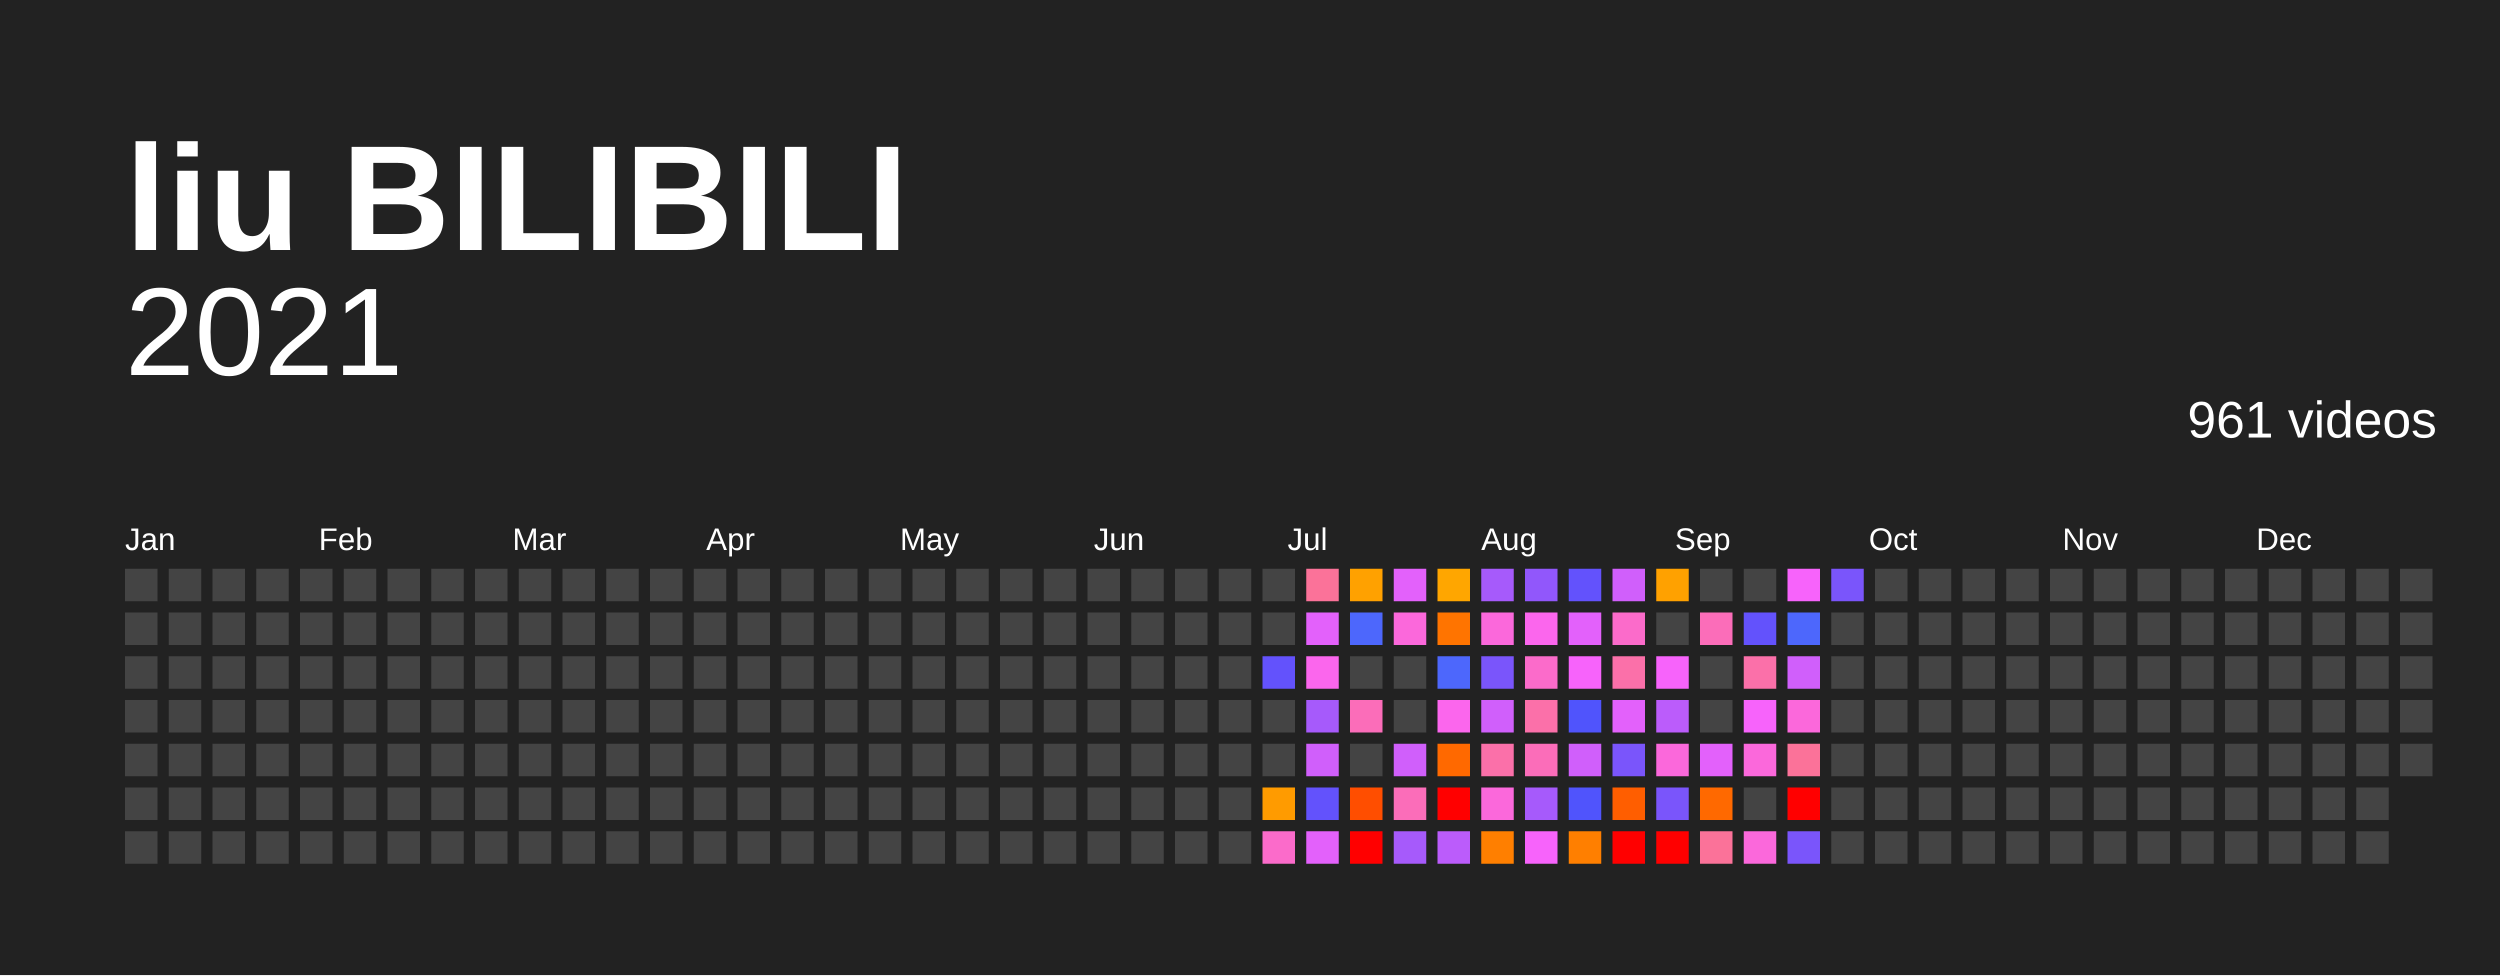
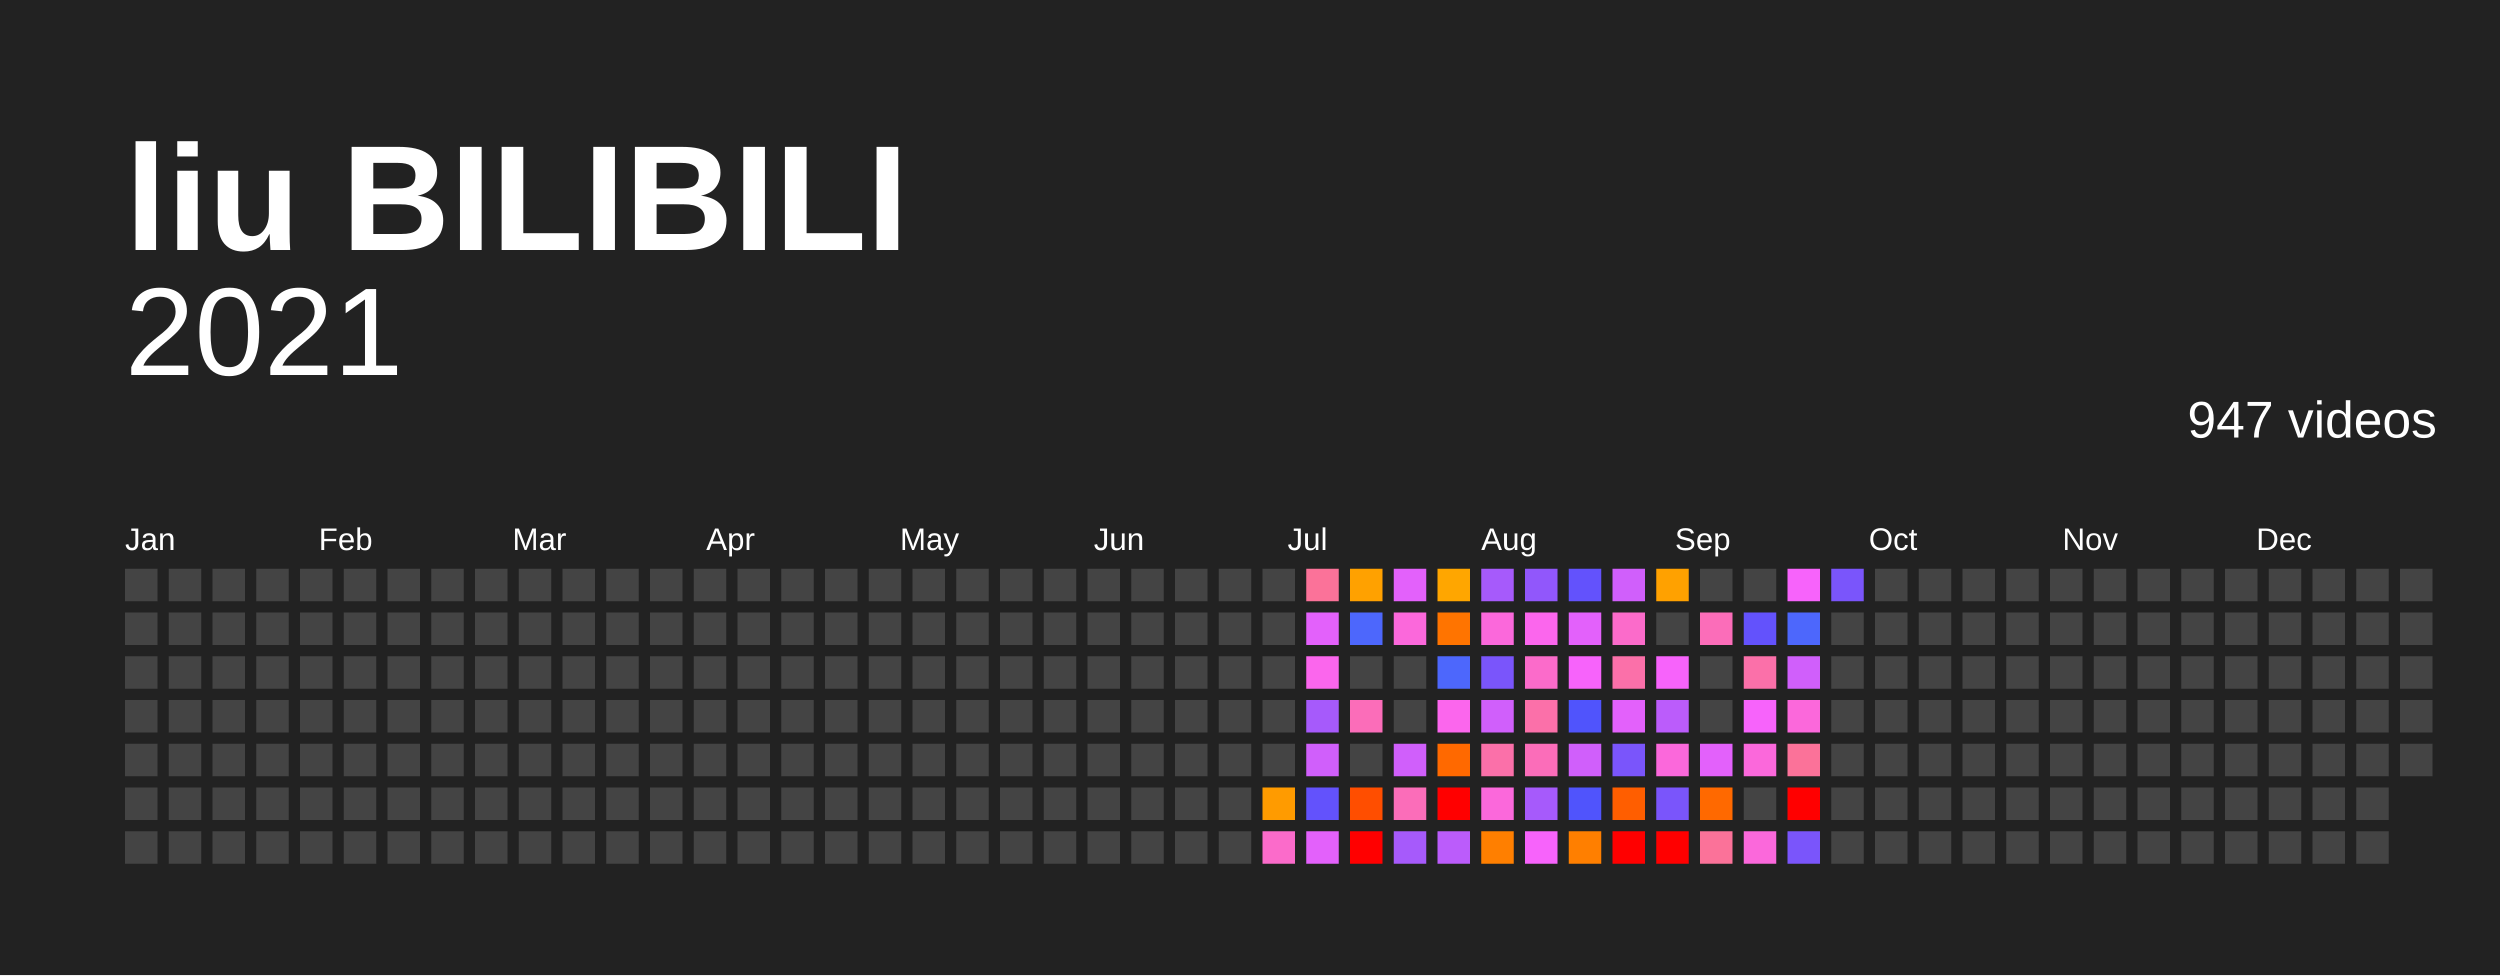
<svg xmlns="http://www.w3.org/2000/svg" baseProfile="full" height="78mm" version="1.1" viewBox="0,0,200,78" width="200mm">
  <defs />
  <rect fill="#222222" height="78" width="200" x="0" y="0" />
  <text fill="#FFFFFF" style="font-size:12px; font-family:Arial; font-weight:bold;" x="10" y="20">liu BILIBILI</text>
  <text alignment-baseline="hanging" fill="#FFFFFF" style="font-size:10.0px; font-family:Arial;" x="10" y="30">2021</text>
-   <text alignment-baseline="hanging" fill="#FFFFFF" style="font-size:4.125px; font-family:Arial;" x="175" y="35">961 videos</text>
+   <text alignment-baseline="hanging" fill="#FFFFFF" style="font-size:4.125px; font-family:Arial;" x="175" y="35">947 videos</text>
  <text fill="#FFFFFF" style="font-size:2.5px; font-family:Arial" x="10.0" y="44">Jan</text>
  <text fill="#FFFFFF" style="font-size:2.5px; font-family:Arial" x="25.5" y="44">Feb</text>
  <text fill="#FFFFFF" style="font-size:2.5px; font-family:Arial" x="41.0" y="44">Mar</text>
  <text fill="#FFFFFF" style="font-size:2.5px; font-family:Arial" x="56.5" y="44">Apr</text>
  <text fill="#FFFFFF" style="font-size:2.5px; font-family:Arial" x="72.0" y="44">May</text>
  <text fill="#FFFFFF" style="font-size:2.5px; font-family:Arial" x="87.5" y="44">Jun</text>
  <text fill="#FFFFFF" style="font-size:2.5px; font-family:Arial" x="103.0" y="44">Jul</text>
  <text fill="#FFFFFF" style="font-size:2.5px; font-family:Arial" x="118.5" y="44">Aug</text>
  <text fill="#FFFFFF" style="font-size:2.5px; font-family:Arial" x="134.0" y="44">Sep</text>
  <text fill="#FFFFFF" style="font-size:2.5px; font-family:Arial" x="149.5" y="44">Oct</text>
  <text fill="#FFFFFF" style="font-size:2.5px; font-family:Arial" x="165.0" y="44">Nov</text>
  <text fill="#FFFFFF" style="font-size:2.5px; font-family:Arial" x="180.5" y="44">Dec</text>
  <rect fill="#444444" height="2.6" width="2.6" x="10.0" y="45.5" />
  <rect fill="#444444" height="2.6" width="2.6" x="10.0" y="49.0" />
  <rect fill="#444444" height="2.6" width="2.6" x="10.0" y="52.5" />
  <rect fill="#444444" height="2.6" width="2.6" x="10.0" y="56.0" />
  <rect fill="#444444" height="2.6" width="2.6" x="10.0" y="59.5" />
  <rect fill="#444444" height="2.6" width="2.6" x="10.0" y="63.0" />
  <rect fill="#444444" height="2.6" width="2.6" x="10.0" y="66.5" />
  <rect fill="#444444" height="2.6" width="2.6" x="13.5" y="45.5" />
  <rect fill="#444444" height="2.6" width="2.6" x="13.5" y="49.0" />
  <rect fill="#444444" height="2.6" width="2.6" x="13.5" y="52.5" />
  <rect fill="#444444" height="2.6" width="2.6" x="13.5" y="56.0" />
  <rect fill="#444444" height="2.6" width="2.6" x="13.5" y="59.5" />
  <rect fill="#444444" height="2.6" width="2.6" x="13.5" y="63.0" />
  <rect fill="#444444" height="2.6" width="2.6" x="13.5" y="66.5" />
  <rect fill="#444444" height="2.6" width="2.6" x="17.0" y="45.5" />
  <rect fill="#444444" height="2.6" width="2.6" x="17.0" y="49.0" />
  <rect fill="#444444" height="2.6" width="2.6" x="17.0" y="52.5" />
  <rect fill="#444444" height="2.6" width="2.6" x="17.0" y="56.0" />
  <rect fill="#444444" height="2.6" width="2.6" x="17.0" y="59.5" />
  <rect fill="#444444" height="2.6" width="2.6" x="17.0" y="63.0" />
  <rect fill="#444444" height="2.6" width="2.6" x="17.0" y="66.5" />
  <rect fill="#444444" height="2.6" width="2.6" x="20.5" y="45.5" />
  <rect fill="#444444" height="2.6" width="2.6" x="20.5" y="49.0" />
  <rect fill="#444444" height="2.6" width="2.6" x="20.5" y="52.5" />
  <rect fill="#444444" height="2.6" width="2.6" x="20.5" y="56.0" />
  <rect fill="#444444" height="2.6" width="2.6" x="20.5" y="59.5" />
  <rect fill="#444444" height="2.6" width="2.6" x="20.5" y="63.0" />
  <rect fill="#444444" height="2.6" width="2.6" x="20.5" y="66.5" />
  <rect fill="#444444" height="2.6" width="2.6" x="24.0" y="45.5" />
  <rect fill="#444444" height="2.6" width="2.6" x="24.0" y="49.0" />
  <rect fill="#444444" height="2.6" width="2.6" x="24.0" y="52.5" />
  <rect fill="#444444" height="2.6" width="2.6" x="24.0" y="56.0" />
  <rect fill="#444444" height="2.6" width="2.6" x="24.0" y="59.5" />
  <rect fill="#444444" height="2.6" width="2.6" x="24.0" y="63.0" />
  <rect fill="#444444" height="2.6" width="2.6" x="24.0" y="66.5" />
  <rect fill="#444444" height="2.6" width="2.6" x="27.5" y="45.5" />
  <rect fill="#444444" height="2.6" width="2.6" x="27.5" y="49.0" />
  <rect fill="#444444" height="2.6" width="2.6" x="27.5" y="52.5" />
  <rect fill="#444444" height="2.6" width="2.6" x="27.5" y="56.0" />
  <rect fill="#444444" height="2.6" width="2.6" x="27.5" y="59.5" />
  <rect fill="#444444" height="2.6" width="2.6" x="27.5" y="63.0" />
  <rect fill="#444444" height="2.6" width="2.6" x="27.5" y="66.5" />
  <rect fill="#444444" height="2.6" width="2.6" x="31.0" y="45.5" />
  <rect fill="#444444" height="2.6" width="2.6" x="31.0" y="49.0" />
  <rect fill="#444444" height="2.6" width="2.6" x="31.0" y="52.5" />
  <rect fill="#444444" height="2.6" width="2.6" x="31.0" y="56.0" />
  <rect fill="#444444" height="2.6" width="2.6" x="31.0" y="59.5" />
  <rect fill="#444444" height="2.6" width="2.6" x="31.0" y="63.0" />
  <rect fill="#444444" height="2.6" width="2.6" x="31.0" y="66.5" />
  <rect fill="#444444" height="2.6" width="2.6" x="34.5" y="45.5" />
  <rect fill="#444444" height="2.6" width="2.6" x="34.5" y="49.0" />
  <rect fill="#444444" height="2.6" width="2.6" x="34.5" y="52.5" />
  <rect fill="#444444" height="2.6" width="2.6" x="34.5" y="56.0" />
  <rect fill="#444444" height="2.6" width="2.6" x="34.5" y="59.5" />
  <rect fill="#444444" height="2.6" width="2.6" x="34.5" y="63.0" />
  <rect fill="#444444" height="2.6" width="2.6" x="34.5" y="66.5" />
  <rect fill="#444444" height="2.6" width="2.6" x="38.0" y="45.5" />
  <rect fill="#444444" height="2.6" width="2.6" x="38.0" y="49.0" />
  <rect fill="#444444" height="2.6" width="2.6" x="38.0" y="52.5" />
  <rect fill="#444444" height="2.6" width="2.6" x="38.0" y="56.0" />
  <rect fill="#444444" height="2.6" width="2.6" x="38.0" y="59.5" />
  <rect fill="#444444" height="2.6" width="2.6" x="38.0" y="63.0" />
  <rect fill="#444444" height="2.6" width="2.6" x="38.0" y="66.5" />
  <rect fill="#444444" height="2.6" width="2.6" x="41.5" y="45.5" />
  <rect fill="#444444" height="2.6" width="2.6" x="41.5" y="49.0" />
  <rect fill="#444444" height="2.6" width="2.6" x="41.5" y="52.5" />
  <rect fill="#444444" height="2.6" width="2.6" x="41.5" y="56.0" />
  <rect fill="#444444" height="2.6" width="2.6" x="41.5" y="59.5" />
  <rect fill="#444444" height="2.6" width="2.6" x="41.5" y="63.0" />
  <rect fill="#444444" height="2.6" width="2.6" x="41.5" y="66.5" />
  <rect fill="#444444" height="2.6" width="2.6" x="45.0" y="45.5" />
  <rect fill="#444444" height="2.6" width="2.6" x="45.0" y="49.0" />
  <rect fill="#444444" height="2.6" width="2.6" x="45.0" y="52.5" />
  <rect fill="#444444" height="2.6" width="2.6" x="45.0" y="56.0" />
  <rect fill="#444444" height="2.6" width="2.6" x="45.0" y="59.5" />
  <rect fill="#444444" height="2.6" width="2.6" x="45.0" y="63.0" />
  <rect fill="#444444" height="2.6" width="2.6" x="45.0" y="66.5" />
  <rect fill="#444444" height="2.6" width="2.6" x="48.5" y="45.5" />
  <rect fill="#444444" height="2.6" width="2.6" x="48.5" y="49.0" />
  <rect fill="#444444" height="2.6" width="2.6" x="48.5" y="52.5" />
  <rect fill="#444444" height="2.6" width="2.6" x="48.5" y="56.0" />
  <rect fill="#444444" height="2.6" width="2.6" x="48.5" y="59.5" />
  <rect fill="#444444" height="2.6" width="2.6" x="48.5" y="63.0" />
  <rect fill="#444444" height="2.6" width="2.6" x="48.5" y="66.5" />
  <rect fill="#444444" height="2.6" width="2.6" x="52.0" y="45.5" />
  <rect fill="#444444" height="2.6" width="2.6" x="52.0" y="49.0" />
  <rect fill="#444444" height="2.6" width="2.6" x="52.0" y="52.5" />
  <rect fill="#444444" height="2.6" width="2.6" x="52.0" y="56.0" />
  <rect fill="#444444" height="2.6" width="2.6" x="52.0" y="59.5" />
  <rect fill="#444444" height="2.6" width="2.6" x="52.0" y="63.0" />
  <rect fill="#444444" height="2.6" width="2.6" x="52.0" y="66.5" />
  <rect fill="#444444" height="2.6" width="2.6" x="55.5" y="45.5" />
  <rect fill="#444444" height="2.6" width="2.6" x="55.5" y="49.0" />
  <rect fill="#444444" height="2.6" width="2.6" x="55.5" y="52.5" />
  <rect fill="#444444" height="2.6" width="2.6" x="55.5" y="56.0" />
  <rect fill="#444444" height="2.6" width="2.6" x="55.5" y="59.5" />
  <rect fill="#444444" height="2.6" width="2.6" x="55.5" y="63.0" />
  <rect fill="#444444" height="2.6" width="2.6" x="55.5" y="66.5" />
  <rect fill="#444444" height="2.6" width="2.6" x="59.0" y="45.5" />
  <rect fill="#444444" height="2.6" width="2.6" x="59.0" y="49.0" />
  <rect fill="#444444" height="2.6" width="2.6" x="59.0" y="52.5" />
  <rect fill="#444444" height="2.6" width="2.6" x="59.0" y="56.0" />
  <rect fill="#444444" height="2.6" width="2.6" x="59.0" y="59.5" />
  <rect fill="#444444" height="2.6" width="2.6" x="59.0" y="63.0" />
  <rect fill="#444444" height="2.6" width="2.6" x="59.0" y="66.5" />
  <rect fill="#444444" height="2.6" width="2.6" x="62.5" y="45.5" />
  <rect fill="#444444" height="2.6" width="2.6" x="62.5" y="49.0" />
  <rect fill="#444444" height="2.6" width="2.6" x="62.5" y="52.5" />
  <rect fill="#444444" height="2.6" width="2.6" x="62.5" y="56.0" />
  <rect fill="#444444" height="2.6" width="2.6" x="62.5" y="59.5" />
  <rect fill="#444444" height="2.6" width="2.6" x="62.5" y="63.0" />
  <rect fill="#444444" height="2.6" width="2.6" x="62.5" y="66.5" />
  <rect fill="#444444" height="2.6" width="2.6" x="66.0" y="45.5" />
  <rect fill="#444444" height="2.6" width="2.6" x="66.0" y="49.0" />
  <rect fill="#444444" height="2.6" width="2.6" x="66.0" y="52.5" />
  <rect fill="#444444" height="2.6" width="2.6" x="66.0" y="56.0" />
  <rect fill="#444444" height="2.6" width="2.6" x="66.0" y="59.5" />
  <rect fill="#444444" height="2.6" width="2.6" x="66.0" y="63.0" />
  <rect fill="#444444" height="2.6" width="2.6" x="66.0" y="66.5" />
  <rect fill="#444444" height="2.6" width="2.6" x="69.5" y="45.5" />
  <rect fill="#444444" height="2.6" width="2.6" x="69.5" y="49.0" />
  <rect fill="#444444" height="2.6" width="2.6" x="69.5" y="52.5" />
  <rect fill="#444444" height="2.6" width="2.6" x="69.5" y="56.0" />
  <rect fill="#444444" height="2.6" width="2.6" x="69.5" y="59.5" />
  <rect fill="#444444" height="2.6" width="2.6" x="69.5" y="63.0" />
  <rect fill="#444444" height="2.6" width="2.6" x="69.5" y="66.5" />
  <rect fill="#444444" height="2.6" width="2.6" x="73.0" y="45.5" />
  <rect fill="#444444" height="2.6" width="2.6" x="73.0" y="49.0" />
  <rect fill="#444444" height="2.6" width="2.6" x="73.0" y="52.5" />
  <rect fill="#444444" height="2.6" width="2.6" x="73.0" y="56.0" />
  <rect fill="#444444" height="2.6" width="2.6" x="73.0" y="59.5" />
  <rect fill="#444444" height="2.6" width="2.6" x="73.0" y="63.0" />
  <rect fill="#444444" height="2.6" width="2.6" x="73.0" y="66.5" />
  <rect fill="#444444" height="2.6" width="2.6" x="76.5" y="45.5" />
  <rect fill="#444444" height="2.6" width="2.6" x="76.5" y="49.0" />
  <rect fill="#444444" height="2.6" width="2.6" x="76.5" y="52.5" />
  <rect fill="#444444" height="2.6" width="2.6" x="76.5" y="56.0" />
  <rect fill="#444444" height="2.6" width="2.6" x="76.5" y="59.5" />
  <rect fill="#444444" height="2.6" width="2.6" x="76.5" y="63.0" />
  <rect fill="#444444" height="2.6" width="2.6" x="76.5" y="66.5" />
  <rect fill="#444444" height="2.6" width="2.6" x="80.0" y="45.5" />
  <rect fill="#444444" height="2.6" width="2.6" x="80.0" y="49.0" />
  <rect fill="#444444" height="2.6" width="2.6" x="80.0" y="52.5" />
  <rect fill="#444444" height="2.6" width="2.6" x="80.0" y="56.0" />
  <rect fill="#444444" height="2.6" width="2.6" x="80.0" y="59.5" />
  <rect fill="#444444" height="2.6" width="2.6" x="80.0" y="63.0" />
  <rect fill="#444444" height="2.6" width="2.6" x="80.0" y="66.5" />
  <rect fill="#444444" height="2.6" width="2.6" x="83.5" y="45.5" />
  <rect fill="#444444" height="2.6" width="2.6" x="83.5" y="49.0" />
  <rect fill="#444444" height="2.6" width="2.6" x="83.5" y="52.5" />
  <rect fill="#444444" height="2.6" width="2.6" x="83.5" y="56.0" />
  <rect fill="#444444" height="2.6" width="2.6" x="83.5" y="59.5" />
  <rect fill="#444444" height="2.6" width="2.6" x="83.5" y="63.0" />
  <rect fill="#444444" height="2.6" width="2.6" x="83.5" y="66.5" />
  <rect fill="#444444" height="2.6" width="2.6" x="87.0" y="45.5" />
  <rect fill="#444444" height="2.6" width="2.6" x="87.0" y="49.0" />
  <rect fill="#444444" height="2.6" width="2.6" x="87.0" y="52.5" />
  <rect fill="#444444" height="2.6" width="2.6" x="87.0" y="56.0" />
  <rect fill="#444444" height="2.6" width="2.6" x="87.0" y="59.5" />
  <rect fill="#444444" height="2.6" width="2.6" x="87.0" y="63.0" />
  <rect fill="#444444" height="2.6" width="2.6" x="87.0" y="66.5" />
  <rect fill="#444444" height="2.6" width="2.6" x="90.5" y="45.5" />
  <rect fill="#444444" height="2.6" width="2.6" x="90.5" y="49.0" />
  <rect fill="#444444" height="2.6" width="2.6" x="90.5" y="52.5" />
  <rect fill="#444444" height="2.6" width="2.6" x="90.5" y="56.0" />
  <rect fill="#444444" height="2.6" width="2.6" x="90.5" y="59.5" />
  <rect fill="#444444" height="2.6" width="2.6" x="90.5" y="63.0" />
  <rect fill="#444444" height="2.6" width="2.6" x="90.5" y="66.5" />
  <rect fill="#444444" height="2.6" width="2.6" x="94.0" y="45.5" />
  <rect fill="#444444" height="2.6" width="2.6" x="94.0" y="49.0" />
  <rect fill="#444444" height="2.6" width="2.6" x="94.0" y="52.5" />
  <rect fill="#444444" height="2.6" width="2.6" x="94.0" y="56.0" />
  <rect fill="#444444" height="2.6" width="2.6" x="94.0" y="59.5" />
  <rect fill="#444444" height="2.6" width="2.6" x="94.0" y="63.0" />
  <rect fill="#444444" height="2.6" width="2.6" x="94.0" y="66.5" />
  <rect fill="#444444" height="2.6" width="2.6" x="97.5" y="45.5" />
  <rect fill="#444444" height="2.6" width="2.6" x="97.5" y="49.0" />
  <rect fill="#444444" height="2.6" width="2.6" x="97.5" y="52.5" />
  <rect fill="#444444" height="2.6" width="2.6" x="97.5" y="56.0" />
  <rect fill="#444444" height="2.6" width="2.6" x="97.5" y="59.5" />
  <rect fill="#444444" height="2.6" width="2.6" x="97.5" y="63.0" />
  <rect fill="#444444" height="2.6" width="2.6" x="97.5" y="66.5" />
  <rect fill="#444444" height="2.6" width="2.6" x="101.0" y="45.5" />
  <rect fill="#444444" height="2.6" width="2.6" x="101.0" y="49.0" />
-   <rect fill="#6352fc" height="2.6" width="2.6" x="101.0" y="52.5" />
+   <rect fill="#444444" height="2.6" width="2.6" x="101.0" y="52.5" />
  <rect fill="#444444" height="2.6" width="2.6" x="101.0" y="56.0" />
  <rect fill="#444444" height="2.6" width="2.6" x="101.0" y="59.5" />
  <rect fill="#ff9b00" height="2.6" width="2.6" x="101.0" y="63.0" />
  <rect fill="#fb6bca" height="2.6" width="2.6" x="101.0" y="66.5" />
  <rect fill="#fb7299" height="2.6" width="2.6" x="104.5" y="45.5" />
  <rect fill="#e361fb" height="2.6" width="2.6" x="104.5" y="49.0" />
  <rect fill="#fb66ed" height="2.6" width="2.6" x="104.5" y="52.5" />
  <rect fill="#a65afb" height="2.6" width="2.6" x="104.5" y="56.0" />
  <rect fill="#d05ffb" height="2.6" width="2.6" x="104.5" y="59.5" />
  <rect fill="#6352fc" height="2.6" width="2.6" x="104.5" y="63.0" />
  <rect fill="#e361fb" height="2.6" width="2.6" x="104.5" y="66.5" />
  <rect fill="#ffa100" height="2.6" width="2.6" x="108.0" y="45.5" />
  <rect fill="#4d67fc" height="2.6" width="2.6" x="108.0" y="49.0" />
  <rect fill="#444444" height="2.6" width="2.6" x="108.0" y="52.5" />
  <rect fill="#fb6db9" height="2.6" width="2.6" x="108.0" y="56.0" />
  <rect fill="#444444" height="2.6" width="2.6" x="108.0" y="59.5" />
  <rect fill="#ff4e00" height="2.6" width="2.6" x="108.0" y="63.0" />
  <rect fill="red" height="2.6" width="2.6" x="108.0" y="66.5" />
  <rect fill="#e361fb" height="2.6" width="2.6" x="111.5" y="45.5" />
  <rect fill="#fb68db" height="2.6" width="2.6" x="111.5" y="49.0" />
  <rect fill="#444444" height="2.6" width="2.6" x="111.5" y="52.5" />
  <rect fill="#444444" height="2.6" width="2.6" x="111.5" y="56.0" />
  <rect fill="#d05ffb" height="2.6" width="2.6" x="111.5" y="59.5" />
  <rect fill="#fb6db9" height="2.6" width="2.6" x="111.5" y="63.0" />
  <rect fill="#a65afb" height="2.6" width="2.6" x="111.5" y="66.5" />
  <rect fill="#ffa600" height="2.6" width="2.6" x="115.0" y="45.5" />
  <rect fill="#ff7400" height="2.6" width="2.6" x="115.0" y="49.0" />
  <rect fill="#4d67fc" height="2.6" width="2.6" x="115.0" y="52.5" />
  <rect fill="#fb66ed" height="2.6" width="2.6" x="115.0" y="56.0" />
  <rect fill="#ff6900" height="2.6" width="2.6" x="115.0" y="59.5" />
  <rect fill="red" height="2.6" width="2.6" x="115.0" y="63.0" />
  <rect fill="#bb5cfb" height="2.6" width="2.6" x="115.0" y="66.5" />
  <rect fill="#a65afb" height="2.6" width="2.6" x="118.5" y="45.5" />
  <rect fill="#fb68db" height="2.6" width="2.6" x="118.5" y="49.0" />
  <rect fill="#7a55fb" height="2.6" width="2.6" x="118.5" y="52.5" />
  <rect fill="#d05ffb" height="2.6" width="2.6" x="118.5" y="56.0" />
  <rect fill="#fb70a9" height="2.6" width="2.6" x="118.5" y="59.5" />
  <rect fill="#fb68db" height="2.6" width="2.6" x="118.5" y="63.0" />
  <rect fill="#ff7f00" height="2.6" width="2.6" x="118.5" y="66.5" />
  <rect fill="#9157fb" height="2.6" width="2.6" x="122.0" y="45.5" />
  <rect fill="#fb66ed" height="2.6" width="2.6" x="122.0" y="49.0" />
  <rect fill="#fb6bca" height="2.6" width="2.6" x="122.0" y="52.5" />
  <rect fill="#fb70a9" height="2.6" width="2.6" x="122.0" y="56.0" />
  <rect fill="#fb6db9" height="2.6" width="2.6" x="122.0" y="59.5" />
  <rect fill="#a65afb" height="2.6" width="2.6" x="122.0" y="63.0" />
  <rect fill="#f763fb" height="2.6" width="2.6" x="122.0" y="66.5" />
  <rect fill="#6352fc" height="2.6" width="2.6" x="125.5" y="45.5" />
  <rect fill="#e361fb" height="2.6" width="2.6" x="125.5" y="49.0" />
  <rect fill="#f763fb" height="2.6" width="2.6" x="125.5" y="52.5" />
  <rect fill="#5054fc" height="2.6" width="2.6" x="125.5" y="56.0" />
  <rect fill="#d05ffb" height="2.6" width="2.6" x="125.5" y="59.5" />
  <rect fill="#5054fc" height="2.6" width="2.6" x="125.5" y="63.0" />
  <rect fill="#ff7f00" height="2.6" width="2.6" x="125.5" y="66.5" />
  <rect fill="#d05ffb" height="2.6" width="2.6" x="129.0" y="45.5" />
  <rect fill="#fb6bca" height="2.6" width="2.6" x="129.0" y="49.0" />
  <rect fill="#fb70a9" height="2.6" width="2.6" x="129.0" y="52.5" />
  <rect fill="#e361fb" height="2.6" width="2.6" x="129.0" y="56.0" />
  <rect fill="#7a55fb" height="2.6" width="2.6" x="129.0" y="59.5" />
  <rect fill="#ff5e00" height="2.6" width="2.6" x="129.0" y="63.0" />
  <rect fill="red" height="2.6" width="2.6" x="129.0" y="66.5" />
  <rect fill="#ffa100" height="2.6" width="2.6" x="132.5" y="45.5" />
  <rect fill="#444444" height="2.6" width="2.6" x="132.5" y="49.0" />
  <rect fill="#f763fb" height="2.6" width="2.6" x="132.5" y="52.5" />
  <rect fill="#bb5cfb" height="2.6" width="2.6" x="132.5" y="56.0" />
  <rect fill="#fb68db" height="2.6" width="2.6" x="132.5" y="59.5" />
  <rect fill="#7a55fb" height="2.6" width="2.6" x="132.5" y="63.0" />
  <rect fill="red" height="2.6" width="2.6" x="132.5" y="66.5" />
  <rect fill="#444444" height="2.6" width="2.6" x="136.0" y="45.5" />
  <rect fill="#fb6db9" height="2.6" width="2.6" x="136.0" y="49.0" />
  <rect fill="#444444" height="2.6" width="2.6" x="136.0" y="52.5" />
  <rect fill="#444444" height="2.6" width="2.6" x="136.0" y="56.0" />
  <rect fill="#e361fb" height="2.6" width="2.6" x="136.0" y="59.5" />
  <rect fill="#ff6900" height="2.6" width="2.6" x="136.0" y="63.0" />
  <rect fill="#fb7299" height="2.6" width="2.6" x="136.0" y="66.5" />
  <rect fill="#444444" height="2.6" width="2.6" x="139.5" y="45.5" />
  <rect fill="#6352fc" height="2.6" width="2.6" x="139.5" y="49.0" />
  <rect fill="#fb70a9" height="2.6" width="2.6" x="139.5" y="52.5" />
  <rect fill="#f763fb" height="2.6" width="2.6" x="139.5" y="56.0" />
  <rect fill="#fb68db" height="2.6" width="2.6" x="139.5" y="59.5" />
  <rect fill="#444444" height="2.6" width="2.6" x="139.5" y="63.0" />
  <rect fill="#fb68db" height="2.6" width="2.6" x="139.5" y="66.5" />
  <rect fill="#f763fb" height="2.6" width="2.6" x="143.0" y="45.5" />
  <rect fill="#4d67fc" height="2.6" width="2.6" x="143.0" y="49.0" />
  <rect fill="#d05ffb" height="2.6" width="2.6" x="143.0" y="52.5" />
  <rect fill="#fb68db" height="2.6" width="2.6" x="143.0" y="56.0" />
  <rect fill="#fb7299" height="2.6" width="2.6" x="143.0" y="59.5" />
  <rect fill="red" height="2.6" width="2.6" x="143.0" y="63.0" />
  <rect fill="#7a55fb" height="2.6" width="2.6" x="143.0" y="66.5" />
  <rect fill="#7a55fb" height="2.6" width="2.6" x="146.5" y="45.5" />
  <rect fill="#444444" height="2.6" width="2.6" x="146.5" y="49.0" />
  <rect fill="#444444" height="2.6" width="2.6" x="146.5" y="52.5" />
  <rect fill="#444444" height="2.6" width="2.6" x="146.5" y="56.0" />
  <rect fill="#444444" height="2.6" width="2.6" x="146.5" y="59.5" />
  <rect fill="#444444" height="2.6" width="2.6" x="146.5" y="63.0" />
  <rect fill="#444444" height="2.6" width="2.6" x="146.5" y="66.5" />
  <rect fill="#444444" height="2.6" width="2.6" x="150.0" y="45.5" />
  <rect fill="#444444" height="2.6" width="2.6" x="150.0" y="49.0" />
  <rect fill="#444444" height="2.6" width="2.6" x="150.0" y="52.5" />
  <rect fill="#444444" height="2.6" width="2.6" x="150.0" y="56.0" />
  <rect fill="#444444" height="2.6" width="2.6" x="150.0" y="59.5" />
  <rect fill="#444444" height="2.6" width="2.6" x="150.0" y="63.0" />
  <rect fill="#444444" height="2.6" width="2.6" x="150.0" y="66.5" />
  <rect fill="#444444" height="2.6" width="2.6" x="153.5" y="45.5" />
  <rect fill="#444444" height="2.6" width="2.6" x="153.5" y="49.0" />
  <rect fill="#444444" height="2.6" width="2.6" x="153.5" y="52.5" />
  <rect fill="#444444" height="2.6" width="2.6" x="153.5" y="56.0" />
  <rect fill="#444444" height="2.6" width="2.6" x="153.5" y="59.5" />
  <rect fill="#444444" height="2.6" width="2.6" x="153.5" y="63.0" />
  <rect fill="#444444" height="2.6" width="2.6" x="153.5" y="66.5" />
  <rect fill="#444444" height="2.6" width="2.6" x="157.0" y="45.5" />
  <rect fill="#444444" height="2.6" width="2.6" x="157.0" y="49.0" />
  <rect fill="#444444" height="2.6" width="2.6" x="157.0" y="52.5" />
  <rect fill="#444444" height="2.6" width="2.6" x="157.0" y="56.0" />
  <rect fill="#444444" height="2.6" width="2.6" x="157.0" y="59.5" />
  <rect fill="#444444" height="2.6" width="2.6" x="157.0" y="63.0" />
  <rect fill="#444444" height="2.6" width="2.6" x="157.0" y="66.5" />
  <rect fill="#444444" height="2.6" width="2.6" x="160.5" y="45.5" />
  <rect fill="#444444" height="2.6" width="2.6" x="160.5" y="49.0" />
  <rect fill="#444444" height="2.6" width="2.6" x="160.5" y="52.5" />
  <rect fill="#444444" height="2.6" width="2.6" x="160.5" y="56.0" />
  <rect fill="#444444" height="2.6" width="2.6" x="160.5" y="59.5" />
  <rect fill="#444444" height="2.6" width="2.6" x="160.5" y="63.0" />
  <rect fill="#444444" height="2.6" width="2.6" x="160.5" y="66.5" />
  <rect fill="#444444" height="2.6" width="2.6" x="164.0" y="45.5" />
  <rect fill="#444444" height="2.6" width="2.6" x="164.0" y="49.0" />
  <rect fill="#444444" height="2.6" width="2.6" x="164.0" y="52.5" />
  <rect fill="#444444" height="2.6" width="2.6" x="164.0" y="56.0" />
  <rect fill="#444444" height="2.6" width="2.6" x="164.0" y="59.5" />
  <rect fill="#444444" height="2.6" width="2.6" x="164.0" y="63.0" />
  <rect fill="#444444" height="2.6" width="2.6" x="164.0" y="66.5" />
  <rect fill="#444444" height="2.6" width="2.6" x="167.5" y="45.5" />
  <rect fill="#444444" height="2.6" width="2.6" x="167.5" y="49.0" />
  <rect fill="#444444" height="2.6" width="2.6" x="167.5" y="52.5" />
  <rect fill="#444444" height="2.6" width="2.6" x="167.5" y="56.0" />
  <rect fill="#444444" height="2.6" width="2.6" x="167.5" y="59.5" />
  <rect fill="#444444" height="2.6" width="2.6" x="167.5" y="63.0" />
  <rect fill="#444444" height="2.6" width="2.6" x="167.5" y="66.5" />
  <rect fill="#444444" height="2.6" width="2.6" x="171.0" y="45.5" />
  <rect fill="#444444" height="2.6" width="2.6" x="171.0" y="49.0" />
  <rect fill="#444444" height="2.6" width="2.6" x="171.0" y="52.5" />
  <rect fill="#444444" height="2.6" width="2.6" x="171.0" y="56.0" />
  <rect fill="#444444" height="2.6" width="2.6" x="171.0" y="59.5" />
  <rect fill="#444444" height="2.6" width="2.6" x="171.0" y="63.0" />
  <rect fill="#444444" height="2.6" width="2.6" x="171.0" y="66.5" />
  <rect fill="#444444" height="2.6" width="2.6" x="174.5" y="45.5" />
  <rect fill="#444444" height="2.6" width="2.6" x="174.5" y="49.0" />
  <rect fill="#444444" height="2.6" width="2.6" x="174.5" y="52.5" />
  <rect fill="#444444" height="2.6" width="2.6" x="174.5" y="56.0" />
  <rect fill="#444444" height="2.6" width="2.6" x="174.5" y="59.5" />
  <rect fill="#444444" height="2.6" width="2.6" x="174.5" y="63.0" />
  <rect fill="#444444" height="2.6" width="2.6" x="174.5" y="66.5" />
  <rect fill="#444444" height="2.6" width="2.6" x="178.0" y="45.5" />
  <rect fill="#444444" height="2.6" width="2.6" x="178.0" y="49.0" />
  <rect fill="#444444" height="2.6" width="2.6" x="178.0" y="52.5" />
  <rect fill="#444444" height="2.6" width="2.6" x="178.0" y="56.0" />
  <rect fill="#444444" height="2.6" width="2.6" x="178.0" y="59.5" />
  <rect fill="#444444" height="2.6" width="2.6" x="178.0" y="63.0" />
  <rect fill="#444444" height="2.6" width="2.6" x="178.0" y="66.5" />
  <rect fill="#444444" height="2.6" width="2.6" x="181.5" y="45.5" />
  <rect fill="#444444" height="2.6" width="2.6" x="181.5" y="49.0" />
  <rect fill="#444444" height="2.6" width="2.6" x="181.5" y="52.5" />
  <rect fill="#444444" height="2.6" width="2.6" x="181.5" y="56.0" />
  <rect fill="#444444" height="2.6" width="2.6" x="181.5" y="59.5" />
  <rect fill="#444444" height="2.6" width="2.6" x="181.5" y="63.0" />
  <rect fill="#444444" height="2.6" width="2.6" x="181.5" y="66.5" />
  <rect fill="#444444" height="2.6" width="2.6" x="185.0" y="45.5" />
  <rect fill="#444444" height="2.6" width="2.6" x="185.0" y="49.0" />
  <rect fill="#444444" height="2.6" width="2.6" x="185.0" y="52.5" />
  <rect fill="#444444" height="2.6" width="2.6" x="185.0" y="56.0" />
  <rect fill="#444444" height="2.6" width="2.6" x="185.0" y="59.5" />
  <rect fill="#444444" height="2.6" width="2.6" x="185.0" y="63.0" />
  <rect fill="#444444" height="2.6" width="2.6" x="185.0" y="66.5" />
  <rect fill="#444444" height="2.6" width="2.6" x="188.5" y="45.5" />
  <rect fill="#444444" height="2.6" width="2.6" x="188.5" y="49.0" />
  <rect fill="#444444" height="2.6" width="2.6" x="188.5" y="52.5" />
  <rect fill="#444444" height="2.6" width="2.6" x="188.5" y="56.0" />
  <rect fill="#444444" height="2.6" width="2.6" x="188.5" y="59.5" />
  <rect fill="#444444" height="2.6" width="2.6" x="188.5" y="63.0" />
  <rect fill="#444444" height="2.6" width="2.6" x="188.5" y="66.5" />
  <rect fill="#444444" height="2.6" width="2.6" x="192.0" y="45.5" />
  <rect fill="#444444" height="2.6" width="2.6" x="192.0" y="49.0" />
  <rect fill="#444444" height="2.6" width="2.6" x="192.0" y="52.5" />
  <rect fill="#444444" height="2.6" width="2.6" x="192.0" y="56.0" />
  <rect fill="#444444" height="2.6" width="2.6" x="192.0" y="59.5" />
</svg>
